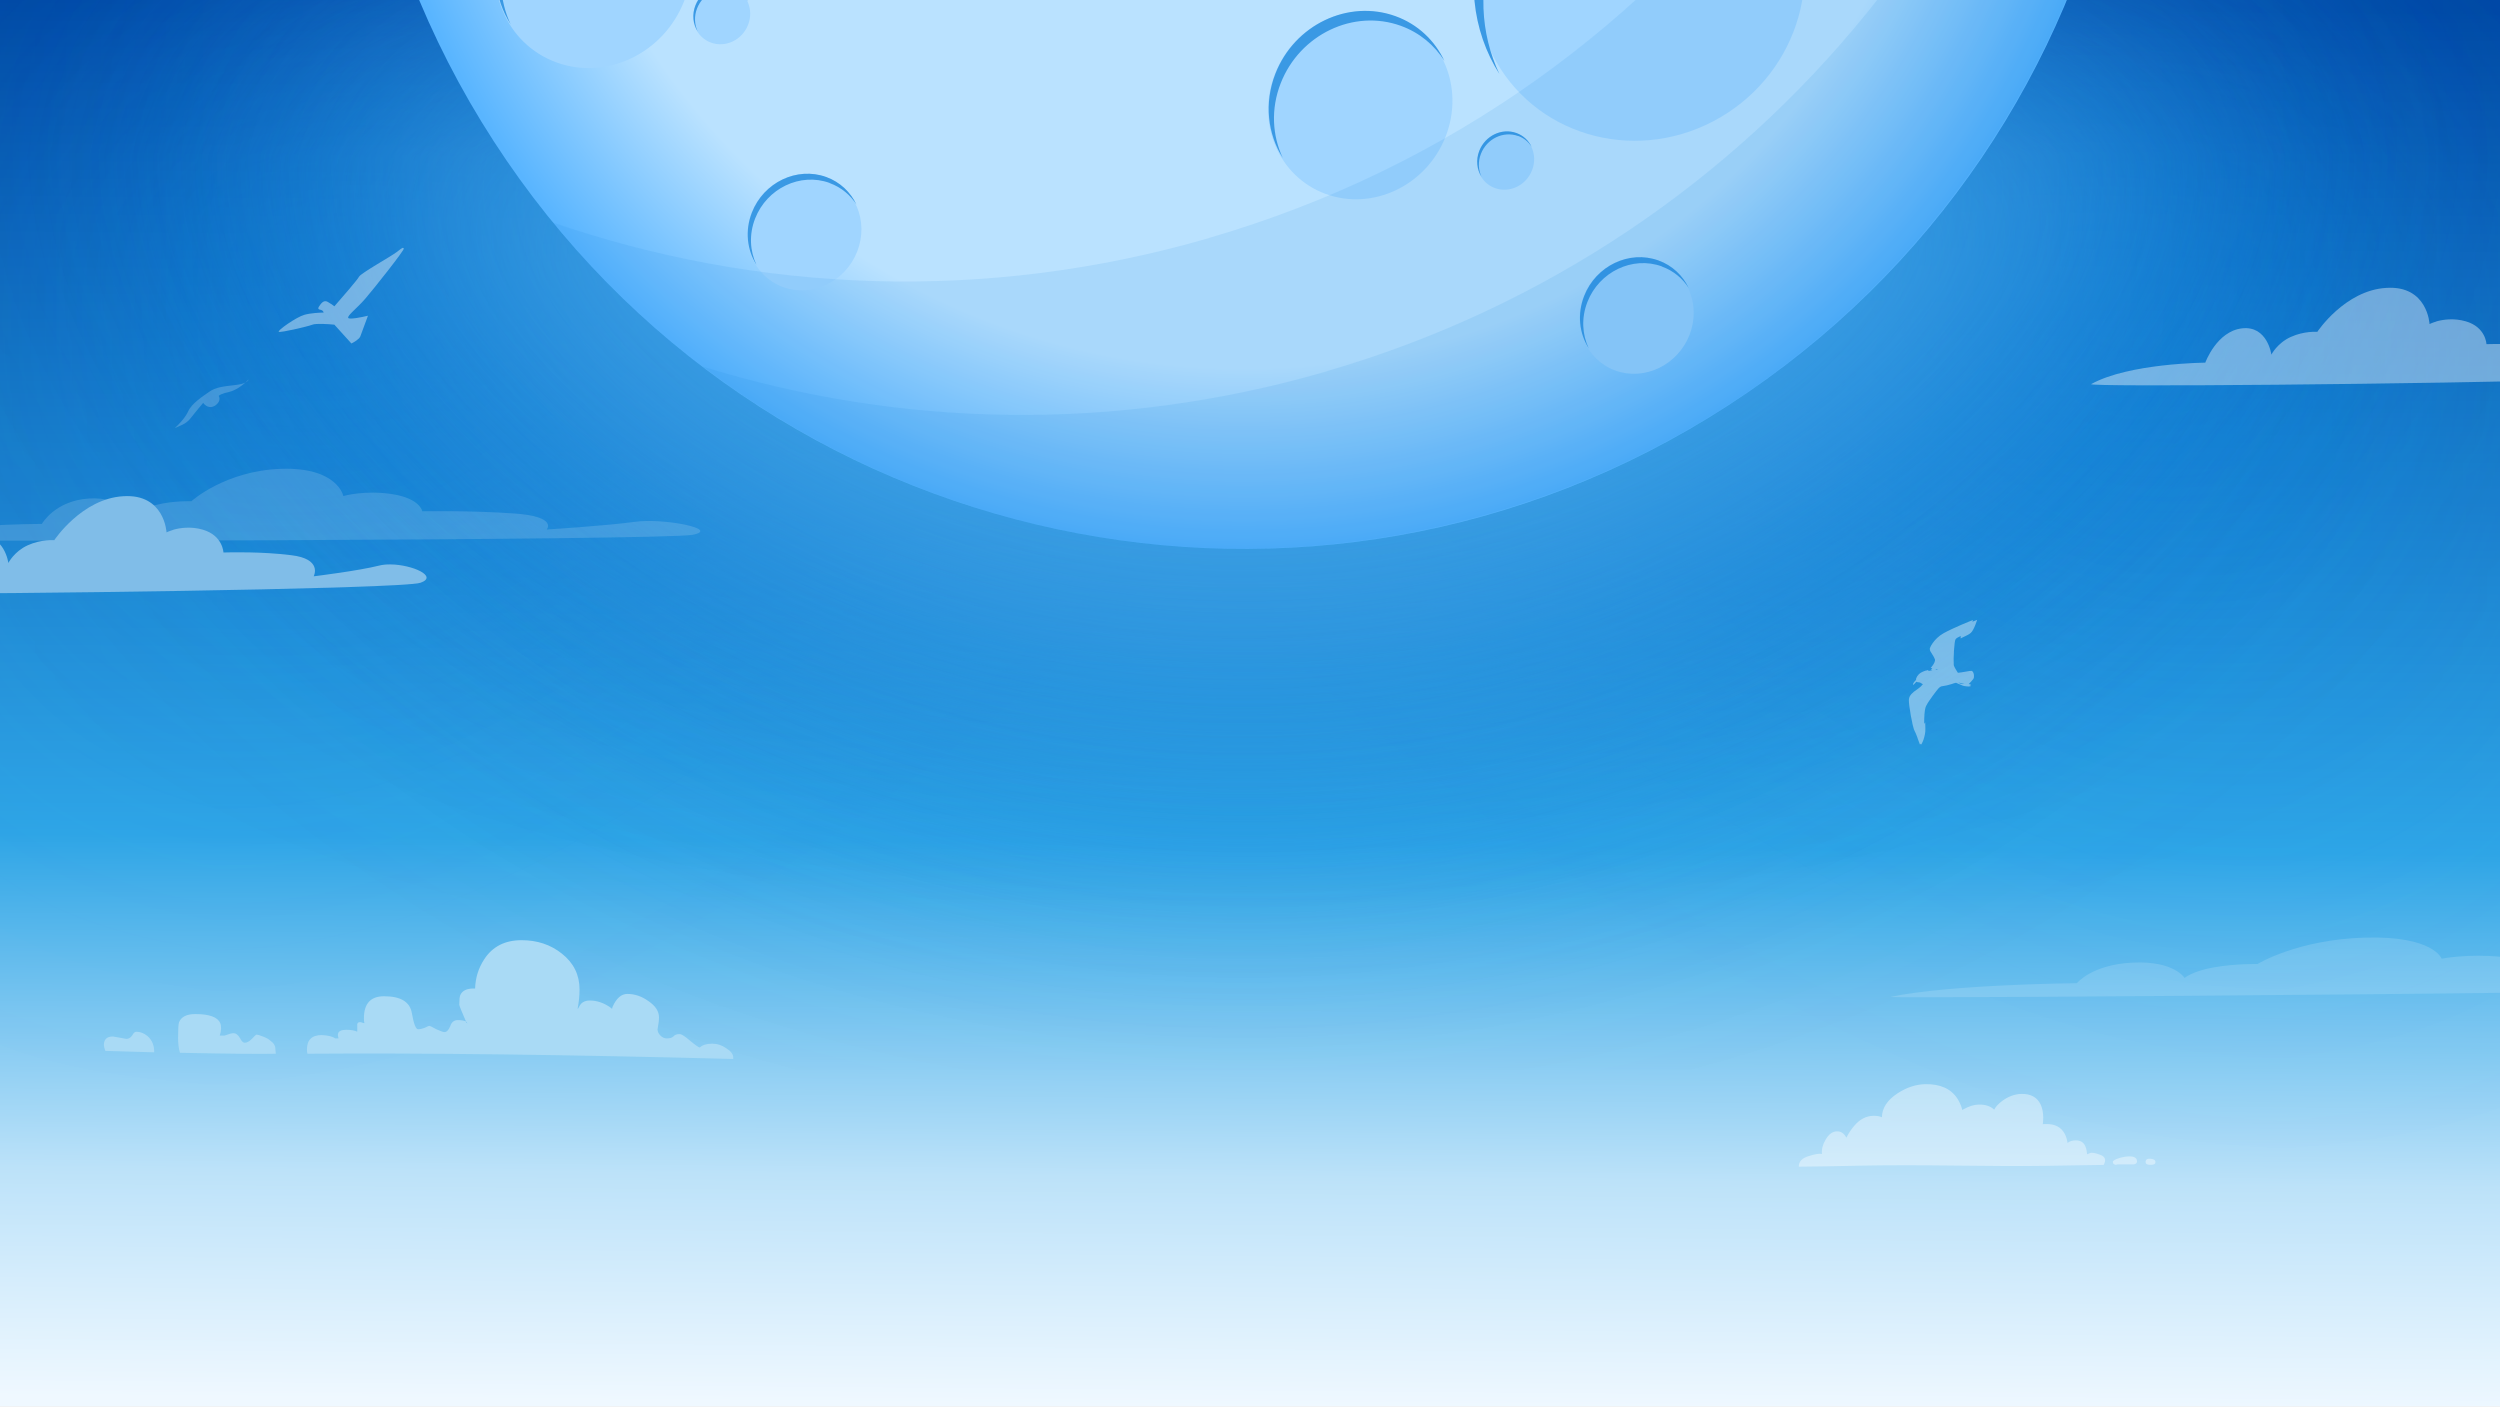
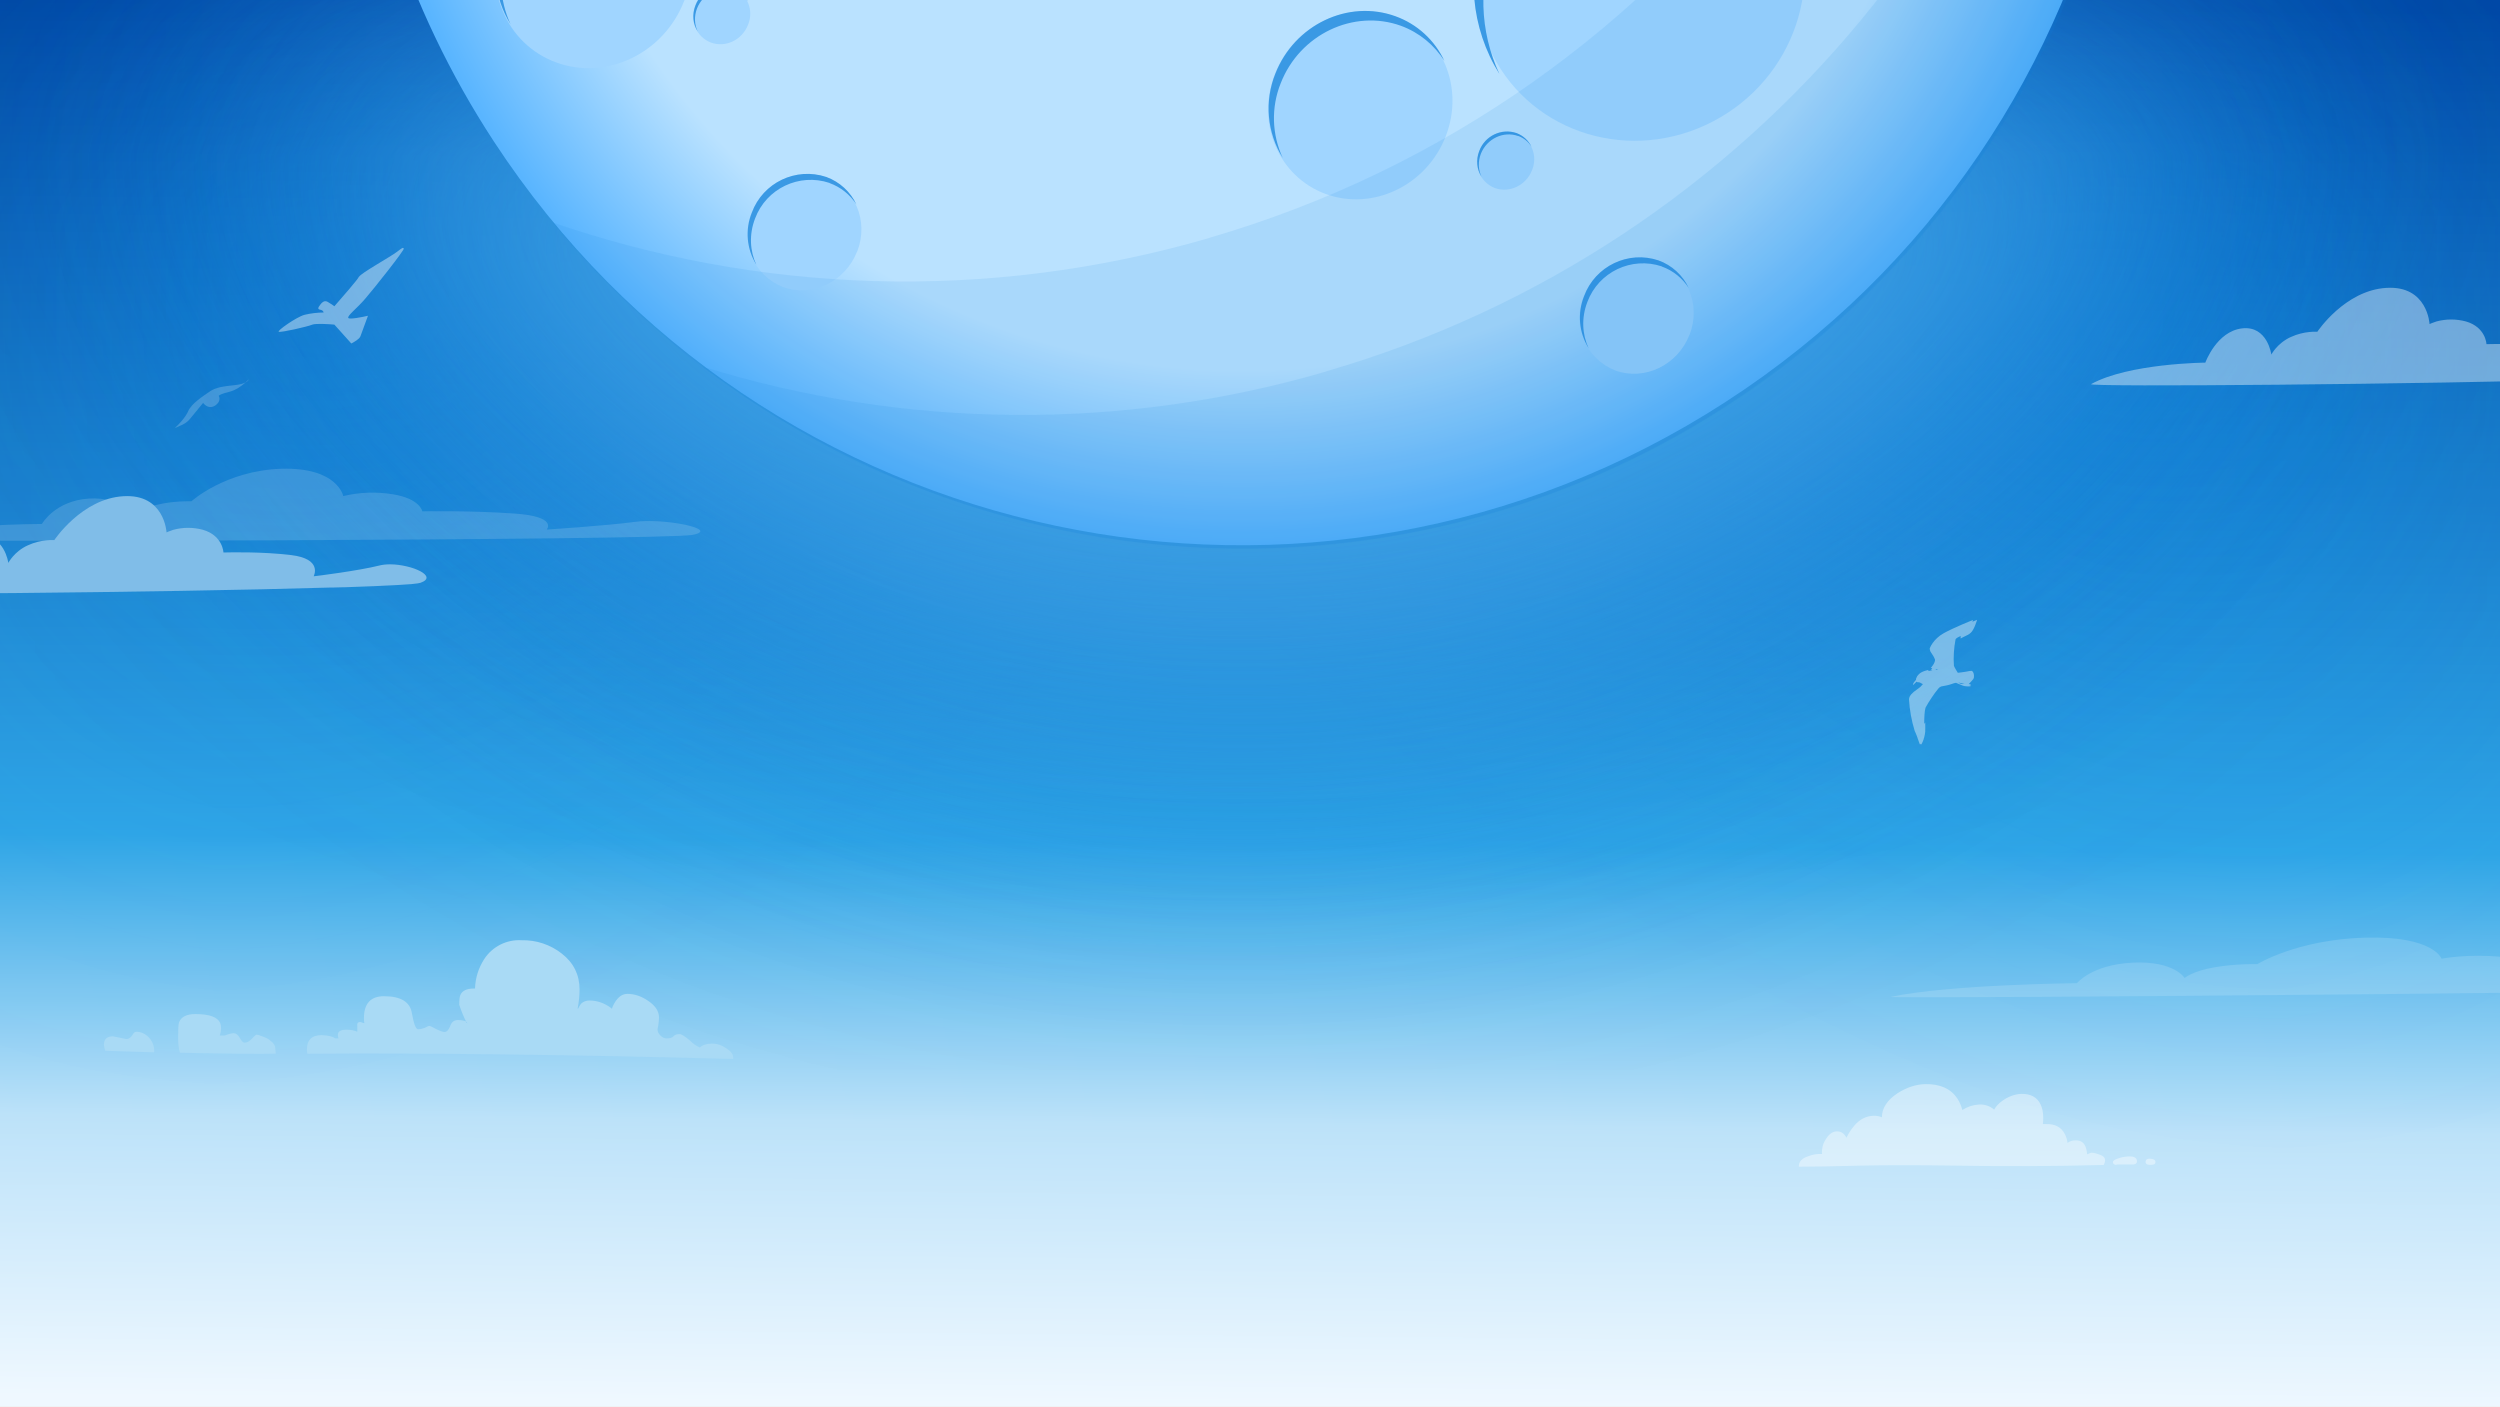
- <svg xmlns="http://www.w3.org/2000/svg" width="1920" height="1080" viewBox="0 0 1920 1080" fill="none">
-   <rect width="1920" height="1080" fill="url(#paint0_linear_6159_67070)" />
-   <g opacity="0.3" filter="url(#filter0_f_6159_67070)">
-     <ellipse cx="802.479" cy="372.11" rx="802.479" ry="372.11" transform="matrix(0.827871 -0.560919 -0.560919 -0.827871 -262.553 775.603)" fill="#00A3FF" />
+ <svg xmlns="http://www.w3.org/2000/svg" fill="none" viewBox="0 0 1920 1080">
+   <path fill="url(#a)" d="M0 0h1920v1080H0z" />
+   <g filter="url(#b)" opacity=".3">
+     <ellipse cx="802.5" cy="372.1" fill="#00A3FF" rx="802.5" ry="372.1" transform="scale(1 -1) rotate(34.1 1132.5 -815.6)" />
  </g>
-   <g opacity="0.3" filter="url(#filter1_f_6159_67070)">
-     <ellipse cx="1637.25" cy="38.301" rx="765.249" ry="372.11" transform="rotate(-145.881 1637.25 38.3007)" fill="#00A3FF" />
+   <g filter="url(#c)" opacity=".3">
+     <ellipse cx="1637.3" cy="38.3" fill="#00A3FF" rx="765.2" ry="372.1" transform="rotate(-145.9 1637.3 38.3)" />
  </g>
-   <g filter="url(#filter2_f_6159_67070)">
-     <ellipse cx="959" cy="180.999" rx="643" ry="160" transform="rotate(180 959 180.999)" fill="#1E76E2" />
+   <g filter="url(#d)">
+     <ellipse cx="959" cy="181" fill="#1E76E2" rx="643" ry="160" transform="rotate(180 959 181)" />
  </g>
-   <g opacity="0.8" filter="url(#filter3_f_6159_67070)">
-     <path d="M1652.95 -716.085C1403.26 -1101.73 888.223 -1211.96 502.574 -962.273C116.925 -712.589 6.703 -197.55 256.387 188.099C506.07 573.748 1021.11 683.97 1406.76 434.287C1792.41 184.603 1902.63 -330.436 1652.95 -716.085Z" fill="#0284D8" />
+   <g filter="url(#e)" opacity=".8">
+     <path fill="#0284D8" d="M1653-716A831.9 831.9 0 1 0 256.4 188 831.9 831.9 0 0 0 1653-716Z" />
  </g>
-   <g opacity="0.4" filter="url(#filter4_f_6159_67070)">
-     <path d="M1584.51 -671.776C1359.3 -1019.63 894.736 -1119.05 546.884 -893.835C199.032 -668.623 99.612 -204.062 324.825 143.79C550.037 491.642 1014.6 591.061 1362.45 365.849C1710.3 140.637 1809.72 -323.924 1584.51 -671.776Z" fill="#B0E0FF" />
+   <g filter="url(#f)" opacity=".4">
+     <path fill="#B0E0FF" d="M1584.5-671.8A750.3 750.3 0 1 0 324.8 143.8a750.3 750.3 0 0 0 1259.7-815.6Z" />
  </g>
-   <path d="M1530.1 -636.545C1324.34 -954.345 899.916 -1045.17 582.117 -839.42C264.318 -633.665 173.488 -209.24 379.243 108.559C584.998 426.358 1009.42 517.188 1327.22 311.433C1645.02 105.678 1735.85 -318.746 1530.1 -636.545Z" fill="url(#paint1_radial_6159_67070)" />
-   <path d="M1315.68 93.201C1253.14 125.895 1177.32 103.089 1146.35 42.261C1115.37 -18.566 1140.95 -94.38 1203.5 -127.074C1266.04 -159.768 1341.85 -136.961 1372.83 -76.134C1403.81 -15.307 1378.22 60.507 1315.68 93.201Z" fill="#A0D5FF" />
-   <path d="M1316.18 -127.5C1250.24 -151.429 1175.23 -115.514 1148.6 -47.406C1134.61 -11.605 1136.86 25.837 1151.57 56.889C1130.45 23.599 1125.1 -19.755 1141.19 -60.914C1167.85 -129.099 1242.9 -164.91 1308.77 -141.008C1340.09 -129.643 1363.63 -106.733 1376.9 -78.595C1362.99 -100.491 1342.31 -118.015 1316.18 -127.5Z" fill="#3A99E4" />
-   <path d="M525.435 0.806C509.828 40.912 465.892 62.001 427.301 47.909C388.711 33.818 370.079 -10.118 385.686 -50.224C401.293 -90.33 445.229 -111.418 483.819 -97.327C522.41 -83.235 541.042 -39.3 525.435 0.806Z" fill="#A0D5FF" />
-   <path d="M488.7 -89.588C450.023 -103.624 406.046 -82.605 390.412 -42.61C382.215 -21.641 383.55 0.392 392.133 18.582C379.765 -0.893 376.622 -26.42 386.033 -50.495C401.667 -90.49 445.644 -111.509 484.322 -97.473C502.722 -90.795 516.511 -77.367 524.303 -60.883C516.107 -73.7 504.021 -84.028 488.7 -89.588Z" fill="#3A99E4" />
-   <path d="M1176.62 130.739C1181.17 119.052 1175.77 106.311 1164.52 102.205C1153.28 98.098 1140.54 104.214 1135.99 115.901C1131.44 127.588 1136.84 140.329 1148.09 144.435C1159.33 148.542 1172.08 142.427 1176.62 130.739Z" fill="#A0D5FF" />
-   <path d="M1165.93 104.484C1154.67 100.396 1141.9 106.495 1137.35 118.144C1134.98 124.202 1135.38 130.642 1137.87 135.892C1134.25 130.234 1133.38 122.822 1136.11 115.832C1140.66 104.183 1153.43 98.084 1164.69 102.172C1170.02 104.107 1174.05 108.053 1176.32 112.779C1173.92 109.067 1170.47 106.042 1165.96 104.407L1165.93 104.484Z" fill="#3A99E4" />
-   <path d="M574.545 19.028C579.093 7.341 573.69 -5.399 562.444 -9.506C551.199 -13.613 538.458 -7.497 533.91 4.19C529.362 15.878 534.765 28.618 546.011 32.725C557.257 36.831 569.997 30.716 574.545 19.028Z" fill="#A0D5FF" />
-   <path d="M563.925 -7.194C552.659 -11.283 539.899 -5.183 535.345 6.466C532.977 12.523 533.376 18.964 535.868 24.214C532.249 18.555 531.373 11.143 534.105 4.153C538.659 -7.496 551.419 -13.595 562.685 -9.507C568.017 -7.571 572.049 -3.625 574.318 1.1C571.91 -2.612 568.461 -5.637 563.955 -7.272L563.925 -7.194Z" fill="#3A99E4" />
-   <path d="M658.385 193.043C667.451 169.746 656.601 144.16 634.184 135.974C611.767 127.789 586.181 140.07 577.115 163.367C568.049 186.664 578.899 212.25 601.316 220.436C623.733 228.621 649.319 216.34 658.385 193.043Z" fill="#A0D5FF" />
-   <path d="M637.101 140.488C614.645 132.338 589.018 144.587 579.942 167.808C575.176 180.001 575.927 192.777 580.958 203.382C573.719 192.064 571.967 177.24 577.431 163.261C586.508 140.04 612.135 127.792 634.59 135.941C645.255 139.811 653.273 147.599 657.826 157.232C653.115 149.758 646.007 143.809 637.145 140.593L637.101 140.488Z" fill="#3A99E4" />
-   <path d="M1297.57 257.148C1306.64 233.851 1295.79 208.265 1273.37 200.08C1250.95 191.894 1225.37 204.175 1216.3 227.472C1207.23 250.769 1218.09 276.355 1240.5 284.541C1262.92 292.726 1288.5 280.445 1297.57 257.148Z" fill="#A0D5FF" />
-   <path d="M1276.29 204.593C1253.83 196.444 1228.2 208.693 1219.13 231.913C1214.36 244.106 1215.11 256.883 1220.14 267.487C1212.9 256.17 1211.15 241.346 1216.62 227.367C1225.69 204.146 1251.32 191.897 1273.78 200.047C1284.44 203.917 1292.46 211.704 1297.01 221.338C1292.3 213.864 1285.19 207.915 1276.33 204.698L1276.29 204.593Z" fill="#3A99E4" />
-   <path d="M1110.3 104.739C1095.65 142.392 1054.4 162.191 1018.17 148.961C981.942 135.731 964.45 94.483 979.102 56.83C993.755 19.177 1035 -0.622 1071.23 12.608C1107.46 25.837 1124.96 67.086 1110.3 104.739Z" fill="#A0D5FF" />
-   <path d="M1075.86 19.839C1039.58 6.675 998.241 26.434 983.578 63.944C975.868 83.669 977.088 104.241 985.223 121.382C973.602 103.065 970.665 79.209 979.529 56.533C994.192 19.023 1035.53 -0.735 1071.81 12.428C1089.08 18.697 1102 31.278 1109.31 46.79C1101.69 34.711 1090.28 25.072 1075.86 19.839Z" fill="#3A99E4" />
-   <path opacity="0.1" d="M928.592 182.805C756.684 232.795 581.642 224.946 424.33 170.794C593.12 376.238 874.068 472.969 1145.56 394.039C1509.14 288.382 1718.19 -92.016 1612.46 -455.576C1593.53 -520.716 1565.63 -580.792 1530.8 -635.078C1537.91 -266.883 1299.11 75.016 928.57 182.729L928.592 182.805Z" fill="#0D7CD8" />
-   <path opacity="0.1" d="M1018.54 285.289C855.729 332.59 690.155 328.092 539.471 281.457C706.416 408.4 929.202 457.409 1146.02 394.307C1504.08 290.201 1712.06 -80.322 1617.3 -438.814C1586.13 -107.595 1357.37 186.702 1018.52 285.213L1018.54 285.289Z" fill="#0D7CD8" />
-   <g opacity="0.3">
-     <path opacity="0.5" d="M-86.127 414.255C-93.227 416.455 509.573 414.955 531.773 410.755C553.973 406.555 509.773 397.655 487.573 400.755C465.373 403.855 419.873 406.655 419.873 406.655C419.873 406.655 428.673 396.755 395.073 394.355C361.473 391.955 324.273 392.655 324.273 392.655C324.273 392.655 322.773 382.955 301.573 379.555C280.373 376.155 263.673 380.955 263.673 380.955C263.673 380.955 259.373 358.755 216.173 360.055C172.973 361.355 146.973 384.955 146.973 384.955C146.973 384.955 133.473 384.355 119.573 387.855C105.673 391.355 100.473 397.955 100.473 397.955C100.473 397.955 94.473 381.155 68.273 382.855C42.073 384.555 32.173 402.355 32.173 402.355C32.173 402.355 -48.327 402.555 -86.127 414.255Z" fill="white" />
-     <path opacity="0.5" d="M1452.07 765.579C1443.57 767.379 2174.77 761.179 2201.57 757.679C2228.37 754.179 2174.37 747.479 2147.57 750.079C2120.77 752.679 2065.67 755.379 2065.67 755.379C2065.67 755.379 2075.87 747.479 2035.07 745.879C1994.27 744.279 1949.17 745.079 1949.17 745.079C1949.17 745.079 1946.87 737.379 1921.07 734.879C1895.27 732.279 1875.17 736.279 1875.17 736.279C1875.17 736.279 1868.97 718.679 1816.67 720.079C1764.37 721.479 1733.77 740.379 1733.77 740.379C1733.77 740.379 1717.37 739.979 1700.57 742.879C1683.77 745.779 1677.77 751.079 1677.77 751.079C1677.77 751.079 1669.77 737.779 1638.07 739.279C1606.37 740.779 1595.07 755.079 1595.07 755.079C1595.07 755.079 1497.37 755.979 1452.07 765.579Z" fill="white" />
+   <path fill="url(#g)" d="M1530.1-636.5a685.5 685.5 0 1 0-1150.9 745 685.5 685.5 0 0 0 1150.9-745Z" />
+   <path fill="#A0D5FF" d="M1315.7 93.2c-62.6 32.7-138.4 9.9-169.4-51-31-60.8-5.3-136.6 57.2-169.3 62.5-32.7 138.3-9.9 169.3 51 31 60.8 5.4 136.6-57.1 169.3Z" />
+   <path fill="#3A99E4" d="M1316.2-127.5c-66-24-141 12-167.6 80a131.2 131.2 0 0 0 3 104.4A130.5 130.5 0 0 1 1141.2-61c26.6-68.2 101.7-104 167.6-80.1a120.4 120.4 0 0 1 68.1 62.4 120.1 120.1 0 0 0-60.7-48.9Z" />
+   <path fill="#A0D5FF" d="M525.4.8C509.8 41 466 62 427.3 48c-38.6-14-57.2-58-41.6-98.1 15.6-40.1 59.5-61.2 98.1-47.1 38.6 14 57.2 58 41.6 98.1Z" />
+   <path fill="#3A99E4" d="M488.7-89.6c-38.7-14-82.7 7-98.3 47-8.2 21-6.8 43 1.7 61.2a76.6 76.6 0 0 1-6-69c15.6-40 59.5-61.1 98.2-47a70.7 70.7 0 0 1 40 36.5 70.8 70.8 0 0 0-35.6-28.7Z" />
+   <path fill="#A0D5FF" d="M1176.6 130.7a21.6 21.6 0 0 0-12-28.5c-11.3-4.1-24 2-28.6 13.7a21.6 21.6 0 0 0 12 28.5c11.3 4.1 24-2 28.6-13.7Z" />
+   <path fill="#3A99E4" d="M1166 104.5c-11.3-4.1-24.1 2-28.7 13.6-2.3 6.1-2 12.5.6 17.8-3.7-5.7-4.5-13-1.8-20a22.8 22.8 0 0 1 28.6-13.7c5.3 2 9.3 5.9 11.6 10.6a20.6 20.6 0 0 0-10.3-8.4Z" />
+   <path fill="#A0D5FF" d="M574.5 19a21.6 21.6 0 0 0-12-28.5c-11.3-4.1-24 2-28.6 13.7A21.6 21.6 0 0 0 546 32.7c11.3 4.1 24-2 28.5-13.7Z" />
+   <path fill="#3A99E4" d="M564-7.2c-11.3-4-24.1 2-28.7 13.7-2.3 6-2 12.5.6 17.7-3.7-5.6-4.5-13-1.8-20a22.8 22.8 0 0 1 28.6-13.7c5.3 2 9.3 5.9 11.6 10.6A20.7 20.7 0 0 0 564-7.3v.1Z" />
+   <path fill="#A0D5FF" d="M658.4 193c9-23.3-1.8-48.8-24.2-57a45.5 45.5 0 0 0-57 27.4 43.2 43.2 0 0 0 24.1 57c22.4 8.2 48-4 57-27.4Z" />
+   <path fill="#3A99E4" d="M637.1 140.5a45.6 45.6 0 0 0-57.2 27.3c-4.7 12.2-4 25 1 35.6a44.3 44.3 0 0 1-3.5-40.1 45.6 45.6 0 0 1 57.2-27.4 41 41 0 0 1 23.2 21.3 40.8 40.8 0 0 0-20.7-16.6v-.1Z" />
+   <path fill="#A0D5FF" d="M1297.6 257.1c9-23.2-1.8-48.8-24.2-57-22.5-8.2-48 4-57.1 27.4a43.3 43.3 0 0 0 24.2 57c22.4 8.2 48-4 57-27.4Z" />
+   <path fill="#3A99E4" d="M1276.3 204.6a45.6 45.6 0 0 0-57.2 27.3c-4.7 12.2-4 25 1 35.6a44.3 44.3 0 0 1-3.5-40.1 45.6 45.6 0 0 1 57.2-27.4 41 41 0 0 1 23.2 21.3 40.8 40.8 0 0 0-20.7-16.6v-.1Z" />
+   <path fill="#A0D5FF" d="M1110.3 104.7c-14.6 37.7-55.9 57.5-92.1 44.3-36.3-13.3-53.8-54.5-39.1-92.2 14.7-37.6 55.9-57.4 92.1-44.2 36.3 13.2 53.8 54.5 39.1 92.1Z" />
+   <path fill="#3A99E4" d="M1075.9 19.8c-36.3-13.1-77.7 6.6-92.3 44.1a72.1 72.1 0 0 0 1.6 57.5 71.8 71.8 0 0 1-5.7-64.9c14.7-37.5 56-57.2 92.3-44a66.2 66.2 0 0 1 37.5 34.3c-7.6-12-19-21.7-33.4-27Z" />
+   <path fill="#0D7CD8" d="M928.6 182.8c-172 50-347 42.1-504.3-12a685.6 685.6 0 0 0 1106.5-805.9 835.7 835.7 0 0 1-602.2 817.8v.1Z" opacity=".1" />
+   <path fill="#0D7CD8" d="M1018.5 285.3a831 831 0 0 1-479-3.8 685.4 685.4 0 0 0 1077.8-720.3 835.6 835.6 0 0 1-598.8 724Z" opacity=".1" />
+   <g fill="#fff" opacity=".3">
+     <path d="M-86.1 414.3c-7.1 2.2 595.7.7 617.9-3.5 22.2-4.2-22-13.1-44.2-10-22.2 3-67.7 5.9-67.7 5.9s8.8-10-24.8-12.3c-33.6-2.4-70.8-1.7-70.8-1.7s-1.5-9.7-22.7-13.1a96 96 0 0 0-38 1.4s-4.2-22.2-47.4-21c-43.2 1.4-69.2 25-69.2 25s-13.5-.6-27.4 2.9c-14 3.5-19.1 10-19.1 10s-6-16.7-32.2-15c-26.2 1.7-36.1 19.5-36.1 19.5s-80.5.2-118.3 11.9ZM1452 765.6c-8.4 1.8 722.8-4.4 749.6-8 26.8-3.4-27.2-10.1-54-7.5-26.8 2.6-82 5.3-82 5.3s10.3-8-30.5-9.5c-40.8-1.6-86-.8-86-.8s-2.2-7.7-28-10.2c-25.8-2.6-46 1.4-46 1.4s-6.1-17.6-58.4-16.2c-52.3 1.4-83 20.3-83 20.3s-16.3-.4-33.1 2.5-22.8 8.2-22.8 8.2-8-13.3-39.7-11.8c-31.7 1.5-43 15.8-43 15.8s-97.7.9-143 10.5Z" opacity=".5" />
  </g>
-   <path d="M94.656 381.102C126.431 379.047 127.888 408.791 127.892 408.886C127.925 408.869 129.865 407.871 133.121 406.922C133.123 406.89 133.126 406.859 133.128 406.827C135.765 406.102 139.116 405.43 142.977 405.281C146.855 405.105 151.252 405.457 155.89 406.828C171.02 411.303 171.59 424.02 171.601 424.317C171.749 424.313 171.975 424.307 172.276 424.3C176.627 424.167 201.26 423.577 223.57 426.38C247.506 429.187 241.247 441.95 240.906 442.612C243.808 442.254 275.3 438.331 291.048 434.406C293.628 433.731 296.583 433.447 299.668 433.472H299.87C316.527 433.604 336.981 442.716 322.875 447.578C319.405 448.774 297.555 449.923 265.15 450.97C264.788 450.982 264.424 450.993 264.058 451.005C261.673 451.081 259.233 451.157 256.739 451.233C256.108 451.252 255.473 451.27 254.835 451.289C126.664 455.096 -136.144 457.368 -131.95 454.988C-103.155 438.939 -44.366 438.523 -44.329 438.523C-44.329 438.523 -35.668 414.443 -16.129 412.179C3.409 409.915 6.43 432.349 6.43 432.349C6.43 432.349 10.862 423.498 21.337 418.765C31.785 414.043 41.632 414.851 41.681 414.855C41.681 414.855 62.831 382.954 94.656 381.102Z" fill="#80BDE8" />
-   <path opacity="0.4" d="M1622.67 892.355C1622.67 893.59 1623.41 894.337 1624.91 894.593L1626.18 894.275H1638.72C1640.38 893.982 1641.22 893.187 1641.22 891.915C1641.22 888.674 1638.12 887.499 1631.93 888.392C1629.58 888.735 1627.45 889.31 1625.53 890.117C1623.61 890.924 1622.65 891.67 1622.65 892.355M1569.22 858.733C1569.22 854.599 1568.56 851.125 1567.24 848.312C1564.59 842.722 1559.67 839.995 1552.44 840.129C1547.33 840.264 1542.42 842.05 1537.73 845.499C1534.95 847.505 1532.88 849.743 1531.52 852.213C1528.62 849.486 1524.67 848.19 1519.68 848.312C1516.18 848.349 1512.3 849.547 1508.03 851.895C1507.69 852.103 1507.37 852.324 1507.08 852.531C1506.31 849.425 1505.03 846.453 1503.23 843.64C1498.24 836.093 1490.01 832.436 1478.53 832.644C1471.31 832.815 1464.25 835.164 1457.34 839.677C1449.41 844.875 1445.39 851.015 1445.31 858.084C1443.56 857.277 1441.38 856.898 1438.78 856.935C1433.19 857.057 1428.3 859.601 1424.12 864.542C1421.6 867.478 1419.58 870.548 1418.04 873.752C1416.2 870.303 1413.67 868.676 1410.42 868.896C1407.18 869.068 1404.39 871.196 1402.04 875.293C1399.82 879.085 1398.9 882.729 1399.28 886.228C1397.1 885.799 1393.56 886.399 1388.65 888.013C1383.74 889.628 1381.36 892.294 1381.49 896C1393.27 895.914 1409.05 895.657 1428.85 895.229C1448.6 894.85 1473.02 894.826 1502.07 895.168C1531.09 895.547 1554.02 895.621 1570.87 895.364C1587.72 895.107 1602.63 894.875 1615.61 894.655C1617.74 890.863 1616.85 888.258 1612.92 886.851C1608.99 885.408 1606.39 884.98 1605.11 885.579C1603.91 886.13 1603.3 886.411 1603.25 886.411C1603.07 886.411 1602.95 886.386 1602.87 886.35V886.215C1602.7 884.001 1602.27 882.081 1601.58 880.467C1600.3 877.275 1597.76 875.721 1593.96 875.795C1591.44 875.831 1589.42 876.492 1587.88 877.776C1587.5 875.097 1586.77 872.749 1585.7 870.743C1582.97 865.631 1578.19 863.136 1571.36 863.27C1570.5 863.221 1569.67 863.27 1568.86 863.392C1569.07 862.072 1569.18 860.518 1569.18 858.72M1654.92 893.762C1655.21 893.468 1655.37 892.991 1655.37 892.355C1655.37 890.949 1654.11 890.141 1651.6 889.921C1649.08 889.713 1647.83 890.521 1647.83 892.355C1647.83 892.869 1647.94 893.272 1648.15 893.566C1648.7 894.251 1649.85 894.593 1651.6 894.593C1653.35 894.593 1654.38 894.312 1654.93 893.762H1654.92Z" fill="white" />
-   <path opacity="0.4" d="M1832.66 221.102C1864.43 219.047 1865.89 248.791 1865.89 248.886C1865.93 248.869 1867.86 247.871 1871.12 246.922C1871.12 246.89 1871.13 246.859 1871.13 246.827C1873.76 246.102 1877.12 245.43 1880.98 245.281C1884.85 245.105 1889.25 245.457 1893.89 246.828C1909.02 251.303 1909.59 264.02 1909.6 264.317C1909.75 264.313 1909.98 264.307 1910.28 264.3C1914.63 264.167 1939.26 263.577 1961.57 266.38C1985.51 269.187 1979.25 281.95 1978.91 282.612C1981.81 282.254 2013.3 278.331 2029.05 274.406C2031.63 273.731 2034.58 273.447 2037.67 273.472H2037.87C2054.53 273.604 2074.98 282.716 2060.87 287.578C2057.41 288.774 2035.55 289.923 2003.15 290.97C2002.79 290.982 2002.42 290.993 2002.06 291.005C1999.67 291.081 1997.23 291.157 1994.74 291.233C1994.11 291.252 1993.47 291.27 1992.83 291.289C1864.66 295.096 1601.86 297.368 1606.05 294.988C1634.84 278.939 1693.63 278.523 1693.67 278.523C1693.67 278.523 1702.33 254.443 1721.87 252.179C1741.41 249.915 1744.43 272.349 1744.43 272.349C1744.43 272.349 1748.86 263.498 1759.34 258.765C1769.79 254.043 1779.63 254.851 1779.68 254.855C1779.68 254.855 1800.83 222.954 1832.66 221.102Z" fill="white" />
-   <path opacity="0.4" d="M275.716 212.543C274.615 214.745 262.646 228.595 256.798 235.245C256.11 234.671 254.115 233.181 251.639 231.805C248.543 230.085 246.479 233.181 245.104 235.245C243.728 237.308 244.76 237.652 246.479 237.996C247.855 238.272 248.428 239.487 248.543 240.06C245.677 240.06 238.706 240.404 233.753 241.78C227.561 243.5 212.427 254.163 214.147 254.851C215.867 255.538 236.504 250.723 239.944 249.347C242.696 248.246 252.327 248.889 256.798 249.347L269.869 263.794C271.818 262.876 275.923 260.491 276.748 258.29C277.574 256.089 280.99 246.825 282.595 242.468C277.895 243.614 268.287 245.564 267.461 244.188C266.429 242.468 273.996 236.965 280.532 229.397C287.067 221.83 310.8 191.906 310.112 190.874C309.424 189.842 309.08 190.186 304.609 193.625C300.137 197.065 277.092 209.792 275.716 212.543Z" fill="white" />
-   <path opacity="0.2" d="M144.427 316.079C147.241 309.746 155.686 304.468 160.612 300.95C165.538 297.431 171.519 296.727 181.019 295.672C184.617 295.272 186.991 294.541 188.505 293.77C189.488 292.89 190.297 292.082 190.871 291.45C190.809 292.006 190.188 292.912 188.505 293.77C185.472 296.484 180.769 299.887 176.093 300.95C169.901 302.357 168.118 303.647 168.001 304.116C168.822 305.406 169.408 308.69 165.186 311.505C160.964 314.32 157.328 311.271 156.038 309.394C153.575 312.326 148.227 318.753 146.538 321.005C142.843 325.931 137.619 327.137 134.216 328.796C136.931 326.385 142.27 320.931 144.427 316.079Z" fill="white" />
-   <path opacity="0.4" fill-rule="evenodd" clip-rule="evenodd" d="M1482.77 512.94C1482.77 512.94 1486.29 509.258 1486.1 506.629C1486.1 506.617 1486.09 506.604 1486.09 506.591C1485.48 504.802 1484.1 502.663 1483.17 501.225L1483.17 501.224C1482.7 500.509 1482.35 499.967 1482.27 499.728C1482.23 499.623 1482.25 499.416 1482.32 499.125C1482.18 498.899 1482.09 498.727 1482.05 498.622C1481.75 497.796 1485.04 490.577 1492.77 486.271C1500.51 481.965 1515.26 476.118 1515.26 476.118C1515.26 476.118 1515.1 476.66 1514.81 477.496C1517.01 476.573 1518.43 476 1518.43 476C1518.43 476 1516.16 483.821 1513.53 486.083C1512.27 487.197 1510.46 488.043 1508.78 488.828C1507.66 489.35 1506.6 489.845 1505.79 490.373C1505.73 489.594 1505.76 488.967 1505.85 488.431C1504.12 489.236 1502.54 489.989 1501.9 490.922C1500.84 492.501 1500.12 505.748 1500.47 510.58C1500.51 510.887 1500.55 511.123 1500.61 511.274C1501.14 512.764 1502.85 515.451 1503.68 516.717C1505.23 516.59 1507.46 516.204 1509.48 515.852C1511.76 515.456 1513.78 515.105 1514.3 515.219C1515.02 515.376 1515.86 516.941 1515.99 518.461C1516.03 518.799 1516.04 519.137 1516.01 519.459C1516.04 520.197 1515.91 520.91 1515.51 521.434C1514.61 522.6 1513.1 524.346 1511.91 525.376C1512.2 525.403 1512.44 525.437 1512.59 525.481C1512.63 525.492 1512.67 525.504 1512.71 525.515L1512.82 525.548C1513.55 525.757 1514.02 525.892 1513.39 526.094C1512.84 526.271 1512.42 526.279 1512.27 526.275C1512.53 526.29 1513.58 526.371 1513.6 526.731C1513.63 527.019 1513.34 527.043 1513.01 527.072C1512.83 527.088 1512.63 527.105 1512.46 527.17C1512 527.349 1508.81 527.059 1507.49 526.613C1506.79 526.397 1505.38 525.765 1504.1 525.192C1503.39 524.872 1502.71 524.569 1502.23 524.369C1501.4 524.521 1500.29 524.833 1498.64 525.424C1496.75 526.096 1493.75 526.738 1490.77 527.163C1490.04 527.547 1489.28 528.041 1488.76 528.649C1487.63 529.985 1481.41 537.843 1479.25 542.177C1479.02 542.672 1478.84 543.114 1478.74 543.488C1477.98 546.309 1477.74 551.213 1477.77 555.975C1478.05 555.579 1478.32 555.172 1478.58 554.762C1478.59 556.428 1478.62 558.131 1478.68 559.716C1478.92 565.452 1475.7 572.286 1475.3 571.759C1475.24 571.684 1475.15 571.478 1475.04 571.172C1474.77 571.623 1474.56 571.832 1474.48 571.722C1474.33 571.531 1473.98 570.508 1473.51 569.138C1472.68 566.75 1471.5 563.31 1470.42 561.383C1468.71 558.35 1465.83 540.884 1466.01 537.637C1466.02 537.405 1466.05 537.18 1466.08 536.96C1466.42 533.93 1468.69 531.909 1472.41 529.42C1474.65 527.917 1476.04 526.438 1476.81 525.464C1476.45 525.28 1476.13 525.105 1475.85 524.947L1475.87 524.949C1475.12 524.539 1474.62 524.23 1474.54 524.174C1474.49 524.09 1474.19 524.068 1473.78 524.039C1473.13 523.992 1472.23 523.927 1471.8 523.55C1471.25 524.183 1470.67 524.792 1470.43 525.046C1470.38 525.101 1470.34 525.14 1470.32 525.158C1470.27 525.216 1470.21 525.265 1470.14 525.314C1469.99 525.436 1469.83 525.556 1469.84 525.821C1469.84 526.191 1469.4 526.311 1469.31 525.337C1469.23 524.487 1470.9 522.778 1471.54 522.137C1471.54 522.085 1471.54 522.03 1471.55 521.971C1471.55 521.971 1471.28 521.172 1472.35 519.564C1472.34 519.523 1472.34 519.481 1472.34 519.44C1472.64 518.982 1473.09 518.433 1473.69 517.793C1474.92 516.55 1477 515.647 1479.07 514.987C1479.11 515.001 1479.14 515.017 1479.18 515.035C1479.83 514.834 1480.47 514.659 1481.08 514.508C1480.98 514.772 1480.89 515.085 1480.93 515.375C1482.18 515.054 1483.31 514.835 1484.08 514.694L1483 514.414C1483 514.414 1483.43 513.959 1483.99 513.252L1482.77 512.94ZM1503.97 524.262C1504.94 524.736 1505.87 525.178 1506.4 525.22C1506.82 525.242 1507.5 525.25 1508.27 525.259L1508.27 525.259L1508.27 525.259L1508.71 525.264C1508.1 525.135 1507.44 524.968 1506.81 524.811C1505.91 524.583 1505.08 524.375 1504.6 524.327C1504.38 524.302 1504.18 524.278 1503.97 524.262ZM1486.91 513.996L1488.7 514.454C1487.89 514.437 1487.14 514.434 1486.5 514.446C1486.63 514.311 1486.77 514.161 1486.91 513.996Z" fill="white" />
-   <path d="M468.962 774.018C469.272 774.251 469.635 774.484 470.075 774.743C470.127 774.225 470.256 773.734 470.437 773.268C473.389 766.648 477.169 763.337 481.829 763.337C487.474 763.337 492.859 765.173 498.011 768.846C503.397 772.518 506.115 776.682 506.115 781.338C506.115 783.536 505.753 786.613 505.002 790.519C505.002 792.226 505.727 793.829 507.202 795.303C508.678 796.777 510.258 797.502 511.992 797.502C514.452 797.502 516.161 797.01 517.145 796.027C518.128 794.812 519.708 794.191 521.934 794.191C523.41 794.191 526.103 795.898 530.038 799.338C534.207 802.778 536.666 804.485 537.391 804.485C539.592 802.519 542.777 801.536 546.945 801.536C550.881 801.536 554.557 802.752 557.975 805.209C561.418 807.407 563.127 809.735 563.127 812.192V813.304C434.19 809.941 325.189 808.597 236.098 809.269C235.865 808.364 235.736 807.278 235.736 805.959C235.736 798.614 239.542 794.941 247.128 794.941C252.021 795.174 255.465 796.053 257.432 797.502H259.996C259.504 796.027 259.374 794.812 259.633 793.829C260.125 791.864 262.196 790.881 265.899 790.881C269.601 790.881 272.397 791.372 274.365 792.355V787.932C274.132 785.967 274.857 784.984 276.566 784.984C277.058 784.984 277.912 785.217 279.129 785.708C279.362 785.76 279.621 785.76 279.854 785.708C279.621 785.139 279.491 783.898 279.491 782.036C279.491 770.76 284.644 765.122 294.948 765.122C307.713 765.122 314.807 769.415 316.283 777.975C317.758 786.303 319.338 790.467 321.072 790.467C322.548 790.467 324.257 790.105 326.225 789.355C328.192 788.372 329.28 787.881 329.539 787.881C330.264 787.881 332.102 788.734 335.053 790.441C338.238 791.915 340.335 792.639 341.319 792.639C343.028 792.639 344.504 791.165 345.746 788.217C346.73 785.036 348.698 783.432 351.624 783.432C354.316 783.432 356.388 783.794 357.889 784.544C357.812 784.829 357.812 785.062 357.889 785.269L359.003 785.993C358.692 785.45 358.329 784.958 357.889 784.519C354.446 776.656 352.737 772.363 352.737 771.665C352.737 767.992 352.97 765.536 353.462 764.32C354.938 760.88 358.355 759.173 363.767 759.173H364.88C365.139 750.949 367.469 743.475 371.87 736.75C378.24 726.949 387.819 722.061 400.558 722.061C412.571 722.061 422.876 725.5 431.471 732.354C440.533 739.466 445.09 748.647 445.09 759.923C445.09 764.579 444.598 769.467 443.614 774.613H443.977C444.702 773.139 445.453 771.924 446.177 770.941C447.886 769.234 450.113 768.38 452.806 768.38C458.45 768.38 463.835 770.217 468.987 773.889M136.78 796.441C136.78 790.312 137.013 786.51 137.505 785.062C139.214 780.898 143.383 778.803 150.011 778.803C160.807 778.803 167.176 781.131 169.144 785.786C170.128 788.243 169.999 791.424 168.782 795.329H172.458C175.643 794.114 177.973 793.493 179.449 793.493C181.158 793.493 182.763 794.708 184.239 797.165C185.456 799.622 186.698 800.838 187.915 800.838C189.624 800.838 191.462 799.855 193.43 797.89C195.398 795.691 196.614 794.579 197.106 794.579C197.831 794.579 199.437 795.071 201.896 796.053C204.589 797.036 206.557 798.148 207.773 799.364C210.233 801.071 211.45 803.036 211.45 805.235C211.554 807.071 211.683 808.416 211.812 809.269C201.016 809.554 176.497 809.321 138.23 808.545C137.246 805.622 136.755 801.562 136.755 796.415M104.779 792.381C107.731 792.381 110.553 793.493 113.246 795.691C116.819 798.795 118.553 802.959 118.398 808.183C106.85 807.872 94.345 807.51 80.882 807.071C80.157 805.002 79.769 803.528 79.769 802.648C79.769 798.226 82.099 796.027 86.759 796.027C93.387 797.243 96.805 797.864 97.064 797.864C98.773 797.864 100.248 797.01 101.491 795.303C102.475 793.338 103.588 792.355 104.805 792.355L104.779 792.381Z" fill="#A9DAF5" />
+   <path fill="#80BDE8" d="M94.7 381.1c31.7-2 33.2 27.7 33.2 27.8 0 0 2-1 5.2-2a43.5 43.5 0 0 1 22.8 0c15.1 4.4 15.7 17.1 15.7 17.4h.7c4.3-.1 29-.7 51.3 2 24 2.9 17.6 15.6 17.3 16.3 3-.3 34.4-4.3 50.1-8.2 2.6-.7 5.6-1 8.7-1h.2c16.6.2 37 9.3 23 14.2-3.5 1.2-25.3 2.3-57.8 3.4h-1l-7.4.2h-1.9c-128.1 3.9-391 6.2-386.8 3.8 28.8-16 87.6-16.5 87.7-16.5 0 0 8.6-24 28.2-26.3 19.5-2.3 22.5 20.1 22.5 20.1s4.5-8.8 15-13.5c10.4-4.8 20.2-4 20.3-4 0 0 21.1-31.8 53-33.7Z" />
+   <path fill="#fff" d="M1622.7 892.4c0 1.2.7 2 2.2 2.2l1.3-.3h12.5c1.7-.3 2.5-1.1 2.5-2.4 0-3.2-3-4.4-9.3-3.5-2.3.3-4.5 1-6.4 1.7-1.9.8-2.8 1.6-2.8 2.3m-53.5-33.7c0-4.1-.6-7.6-2-10.4-2.6-5.6-7.5-8.3-14.8-8.2-5 .2-10 2-14.7 5.4-2.8 2-4.8 4.2-6.2 6.7a16 16 0 0 0-11.8-3.9 25.2 25.2 0 0 0-12.6 4.2c-.8-3-2-6-3.9-8.9-5-7.5-13.2-11.2-24.7-11-7.2.2-14.3 2.6-21.2 7-7.9 5.3-12 11.4-12 18.5a15 15 0 0 0-6.5-1.2c-5.6.2-10.5 2.7-14.7 7.6-2.5 3-4.5 6-6 9.3-1.9-3.5-4.4-5.1-7.7-4.9-3.2.2-6 2.3-8.4 6.4a17.7 17.7 0 0 0-2.7 11 24 24 0 0 0-10.6 1.7c-5 1.6-7.3 4.3-7.2 8 11.8 0 27.5-.3 47.3-.8 19.8-.4 44.2-.4 73.3 0a2577.8 2577.8 0 0 0 113.5-.5c2.1-3.8 1.3-6.4-2.7-7.8-4-1.5-6.5-2-7.8-1.3l-1.8.8a1 1 0 0 1-.4 0v-.2c-.2-2.2-.6-4.1-1.3-5.7-1.3-3.2-3.8-4.8-7.6-4.7-2.6 0-4.6.7-6.1 2-.4-2.7-1.1-5-2.2-7-2.7-5.2-7.5-7.7-14.3-7.5h-2.5c.2-1.2.3-2.8.3-4.6m85.7 35c.3-.2.5-.7.5-1.3 0-1.5-1.3-2.3-3.8-2.5-2.5-.2-3.8.6-3.8 2.5 0 .5.1.9.4 1.2.5.7 1.6 1 3.4 1 1.8 0 2.8-.3 3.3-.8ZM1832.7 221.1c31.7-2 33.2 27.7 33.2 27.8 0 0 2-1 5.2-2a43.4 43.4 0 0 1 22.8 0c15.1 4.4 15.7 17.1 15.7 17.4h.7c4.3-.1 29-.7 51.3 2 24 2.9 17.7 15.6 17.3 16.3a573 573 0 0 0 50.1-8.2c2.6-.7 5.6-1 8.7-1h.2c16.6.2 37 9.3 23 14.2-3.5 1.2-25.4 2.3-57.8 3.4h-1l-7.4.2h-1.9c-128.1 3.9-391 6.2-386.8 3.8 28.8-16 87.6-16.5 87.7-16.5 0 0 8.6-24 28.2-26.3 19.5-2.3 22.5 20.1 22.5 20.1s4.5-8.8 15-13.5c10.4-4.8 20.2-4 20.3-4 0 0 21.1-31.8 53-33.7ZM275.7 212.5c-1 2.2-13 16-18.9 22.7-.7-.5-2.7-2-5.2-3.4-3-1.7-5.1 1.4-6.5 3.4-1.4 2.1-.3 2.5 1.4 2.8 1.4.3 2 1.5 2 2a65 65 0 0 0-14.7 1.8c-6.2 1.7-21.4 12.4-19.7 13 1.8.7 22.4-4 25.8-5.5 2.8-1 12.4-.4 16.9 0l13 14.5c2-1 6.1-3.3 7-5.5l5.8-15.8c-4.7 1.1-14.3 3-15.1 1.7-1-1.7 6.5-7.2 13-14.8 6.6-7.6 30.3-37.5 29.6-38.5-.7-1-1-.7-5.5 2.7-4.5 3.5-27.5 16.2-28.9 19Z" opacity=".4" />
+   <path fill="#fff" d="M144.4 316c2.8-6.3 11.3-11.5 16.2-15 5-3.6 11-4.3 20.4-5.3 3.6-.4 6-1.2 7.5-2 1-.8 1.8-1.6 2.4-2.3 0 .6-.7 1.5-2.4 2.4-3 2.7-7.7 6-12.4 7.1-6.2 1.5-8 2.7-8.1 3.2.8 1.3 1.4 4.6-2.8 7.4-4.2 2.8-7.9-.2-9.2-2.1l-9.5 11.6c-3.7 5-8.9 6.1-12.3 7.8 2.7-2.4 8-7.9 10.2-12.7Z" opacity=".2" />
+   <path fill="#fff" fill-rule="evenodd" d="M1482.8 513s3.5-3.7 3.3-6.4c-.6-1.8-2-4-3-5.4-.4-.7-.8-1.2-.8-1.5v-.6l-.3-.5c-.3-.8 3-8 10.8-12.3 7.7-4.3 22.5-10.2 22.5-10.2l-.5 1.4 3.6-1.5s-2.2 7.8-4.9 10c-1.2 1.2-3 2-4.7 2.8-1.1.6-2.2 1-3 1.6a8 8 0 0 1 0-2c-1.7.8-3.3 1.6-3.9 2.5a78 78 0 0 0-1.3 20.4c.5 1.5 2.3 4.2 3 5.4 1.6-.1 3.9-.5 5.9-.8 2.3-.4 4.3-.8 4.8-.7.7.2 1.6 1.7 1.7 3.3v1a3 3 0 0 1-.5 2c-.9 1.1-2.4 2.8-3.6 3.9h.7l.1.1h.1c.8.3 1.2.4.6.6l-1.1.2c.2 0 1.3 0 1.3.4 0 .3-.3.3-.6.4h-.5c-.5.2-3.7 0-5-.5l-3.4-1.4-1.9-.8c-.8.1-2 .4-3.6 1-1.8.7-4.8 1.3-7.8 1.8-.8.3-1.5.8-2 1.4a101.6 101.6 0 0 0-10 14.9c-.8 2.8-1 7.7-1 12.5l.8-1.2v5c.3 5.7-2.9 12.5-3.3 12l-.3-.6c-.2.4-.4.6-.5.5-.2-.2-.5-1.2-1-2.6-.8-2.4-2-5.8-3-7.7a102.8 102.8 0 0 1-4.4-24.4c.3-3 2.6-5 6.3-7.6 2.3-1.5 3.6-3 4.4-4l-1-.5-1.3-.7-.7-.2c-.7 0-1.6 0-2-.5-.5.7-1.1 1.3-1.4 1.5a1.7 1.7 0 0 1-.3.3c-.1.1-.3.3-.3.5 0 .4-.4.5-.5-.5 0-.8 1.6-2.5 2.2-3.2v-.1s-.2-.8.8-2.4v-.2l1.4-1.6c1.2-1.3 3.3-2.2 5.4-2.8l2-.5-.2.9 3.2-.7-1.1-.3 1-1.1-1.2-.4Zm21.2 11.3c1 .4 1.9.9 2.4 1h2.3l-1.9-.5-2.2-.5h-.6Zm-17-10.3 1.7.5h-2.2l.4-.5Z" clip-rule="evenodd" opacity=".4" />
+   <path fill="#A9DAF5" d="m469 774 1 .7.4-1.4c3-6.7 6.8-10 11.4-10 5.7 0 11 1.9 16.2 5.5 5.4 3.7 8.1 7.9 8.1 12.5 0 2.2-.3 5.3-1.1 9.2 0 1.7.7 3.3 2.2 4.8 1.5 1.5 3 2.2 4.8 2.2 2.5 0 4.2-.5 5.1-1.5 1-1.2 2.6-1.8 4.8-1.8 1.5 0 4.2 1.7 8.1 5.1a27 27 0 0 0 7.4 5.2c2.2-2 5.4-3 9.5-3 4 0 7.7 1.3 11 3.7 3.5 2.2 5.2 4.5 5.2 7v1.1c-129-3.4-238-4.7-327-4-.2-1-.4-2-.4-3.3 0-7.4 3.8-11 11.4-11 5 .2 8.4 1 10.3 2.5h2.6a6.5 6.5 0 0 1-.4-3.7c.5-2 2.6-3 6.3-3 3.7 0 6.5.6 8.5 1.6v-4.5c-.3-2 .5-3 2.2-3 .5 0 1.3.3 2.5.8h.8c-.3-.6-.4-1.8-.4-3.7 0-11.2 5.1-16.9 15.4-16.9 12.8 0 20 4.3 21.4 12.9 1.5 8.3 3 12.5 4.8 12.5 1.4 0 3.2-.4 5.1-1.1 2-1 3-1.5 3.3-1.5.8 0 2.6.8 5.6 2.5 3.1 1.5 5.2 2.2 6.2 2.2 1.7 0 3.2-1.4 4.4-4.4 1-3.2 3-4.8 6-4.8 2.6 0 4.7.4 6.2 1.1v.8l1.1.7-1.1-1.5a98.5 98.5 0 0 1-5.2-12.8c0-3.7.3-6.2.8-7.4 1.4-3.4 4.9-5.1 10.3-5.1h1c.3-8.3 2.7-15.7 7-22.5a32 32 0 0 1 28.8-14.6 48 48 0 0 1 30.9 10.3c9 7 13.6 16.2 13.6 27.5 0 4.7-.5 9.6-1.5 14.7h.4c.7-1.5 1.5-2.7 2.2-3.7a9 9 0 0 1 6.6-2.5c5.6 0 11 1.8 16.2 5.5m-332.2 22.5c0-6 .2-9.9.7-11.3 1.7-4.2 5.9-6.3 12.5-6.3 10.8 0 17.2 2.3 19.1 7 1 2.4.9 5.6-.3 9.5h3.7c3.1-1.2 5.5-1.8 7-1.8 1.7 0 3.3 1.2 4.7 3.7 1.3 2.4 2.5 3.6 3.7 3.6 1.7 0 3.6-1 5.5-3 2-2.1 3.2-3.2 3.7-3.2.7 0 2.3.5 4.8 1.5 2.7 1 4.7 2 5.9 3.3 2.4 1.7 3.6 3.6 3.6 5.8l.4 4c-10.8.4-35.3.1-73.6-.7-1-2.9-1.4-7-1.4-12m-32-4.1c3 0 5.8 1 8.4 3.3a15 15 0 0 1 5.2 12.5L80.9 807a16 16 0 0 1-1.1-4.5c0-4.4 2.3-6.6 7-6.6A361 361 0 0 0 97 798c1.7 0 3.1-.9 4.4-2.6 1-2 2-3 3.3-3Z" />
  <defs>
-     <filter id="filter0_f_6159_67070" x="-853.479" y="-878.082" width="2093.1" height="1791" filterUnits="userSpaceOnUse" color-interpolation-filters="sRGB">
+     <filter id="b" width="2093.1" height="1791" x="-853.5" y="-878.1" color-interpolation-filters="sRGB" filterUnits="userSpaceOnUse">
      <feFlood flood-opacity="0" result="BackgroundImageFix" />
-       <feBlend mode="normal" in="SourceGraphic" in2="BackgroundImageFix" result="shape" />
-       <feGaussianBlur stdDeviation="175" result="effect1_foregroundBlur_6159_67070" />
+       <feBlend in="SourceGraphic" in2="BackgroundImageFix" result="shape" />
+       <feGaussianBlur result="effect1_foregroundBlur_6159_67070" stdDeviation="175" />
    </filter>
-     <filter id="filter1_f_6159_67070" x="620.045" y="-840.086" width="2034.41" height="1756.77" filterUnits="userSpaceOnUse" color-interpolation-filters="sRGB">
+     <filter id="c" width="2034.4" height="1756.8" x="620" y="-840.1" color-interpolation-filters="sRGB" filterUnits="userSpaceOnUse">
      <feFlood flood-opacity="0" result="BackgroundImageFix" />
-       <feBlend mode="normal" in="SourceGraphic" in2="BackgroundImageFix" result="shape" />
-       <feGaussianBlur stdDeviation="175" result="effect1_foregroundBlur_6159_67070" />
+       <feBlend in="SourceGraphic" in2="BackgroundImageFix" result="shape" />
+       <feGaussianBlur result="effect1_foregroundBlur_6159_67070" stdDeviation="175" />
    </filter>
-     <filter id="filter2_f_6159_67070" x="-34" y="-329.001" width="1986" height="1020" filterUnits="userSpaceOnUse" color-interpolation-filters="sRGB">
+     <filter id="d" width="1986" height="1020" x="-34" y="-329" color-interpolation-filters="sRGB" filterUnits="userSpaceOnUse">
      <feFlood flood-opacity="0" result="BackgroundImageFix" />
-       <feBlend mode="normal" in="SourceGraphic" in2="BackgroundImageFix" result="shape" />
-       <feGaussianBlur stdDeviation="175" result="effect1_foregroundBlur_6159_67070" />
+       <feBlend in="SourceGraphic" in2="BackgroundImageFix" result="shape" />
+       <feGaussianBlur result="effect1_foregroundBlur_6159_67070" stdDeviation="175" />
    </filter>
-     <filter id="filter3_f_6159_67070" x="-130.887" y="-1349.55" width="2171.11" height="2171.11" filterUnits="userSpaceOnUse" color-interpolation-filters="sRGB">
+     <filter id="e" width="2171.1" height="2171.1" x="-130.9" y="-1349.5" color-interpolation-filters="sRGB" filterUnits="userSpaceOnUse">
      <feFlood flood-opacity="0" result="BackgroundImageFix" />
-       <feBlend mode="normal" in="SourceGraphic" in2="BackgroundImageFix" result="shape" />
-       <feGaussianBlur stdDeviation="126.8" result="effect1_foregroundBlur_6159_67070" />
+       <feBlend in="SourceGraphic" in2="BackgroundImageFix" result="shape" />
+       <feGaussianBlur result="effect1_foregroundBlur_6159_67070" stdDeviation="126.8" />
    </filter>
-     <filter id="filter4_f_6159_67070" x="-49.348" y="-1268.01" width="2008.03" height="2008.03" filterUnits="userSpaceOnUse" color-interpolation-filters="sRGB">
+     <filter id="f" width="2008" height="2008" x="-49.3" y="-1268" color-interpolation-filters="sRGB" filterUnits="userSpaceOnUse">
      <feFlood flood-opacity="0" result="BackgroundImageFix" />
-       <feBlend mode="normal" in="SourceGraphic" in2="BackgroundImageFix" result="shape" />
-       <feGaussianBlur stdDeviation="126.8" result="effect1_foregroundBlur_6159_67070" />
+       <feBlend in="SourceGraphic" in2="BackgroundImageFix" result="shape" />
+       <feGaussianBlur result="effect1_foregroundBlur_6159_67070" stdDeviation="126.8" />
    </filter>
-     <linearGradient id="paint0_linear_6159_67070" x1="976.591" y1="4.88352e-07" x2="967.607" y2="1079.93" gradientUnits="userSpaceOnUse">
+     <radialGradient id="g" cx="0" cy="0" r="1" gradientTransform="rotate(-32.9 30.6 -1747.6) scale(685.5)" gradientUnits="userSpaceOnUse">
+       <stop offset=".8" stop-color="#BAE2FF" />
+       <stop offset="1" stop-color="#59B5FF" />
+     </radialGradient>
+     <linearGradient id="a" x1="976.6" x2="967.6" y1="0" y2="1079.9" gradientUnits="userSpaceOnUse">
      <stop stop-color="#0045A2" />
-       <stop offset="0.6" stop-color="#2FA5E6" />
-       <stop offset="0.838" stop-color="#BCE2F9" />
+       <stop offset=".6" stop-color="#2FA5E6" />
+       <stop offset=".8" stop-color="#BCE2F9" />
      <stop offset="1" stop-color="#EFF8FF" />
    </linearGradient>
-     <radialGradient id="paint1_radial_6159_67070" cx="0" cy="0" r="1" gradientUnits="userSpaceOnUse" gradientTransform="translate(954.669 -263.993) rotate(-32.9205) scale(685.5)">
-       <stop offset="0.798" stop-color="#BAE2FF" />
-       <stop offset="1" stop-color="#59B5FF" />
-     </radialGradient>
  </defs>
</svg>
